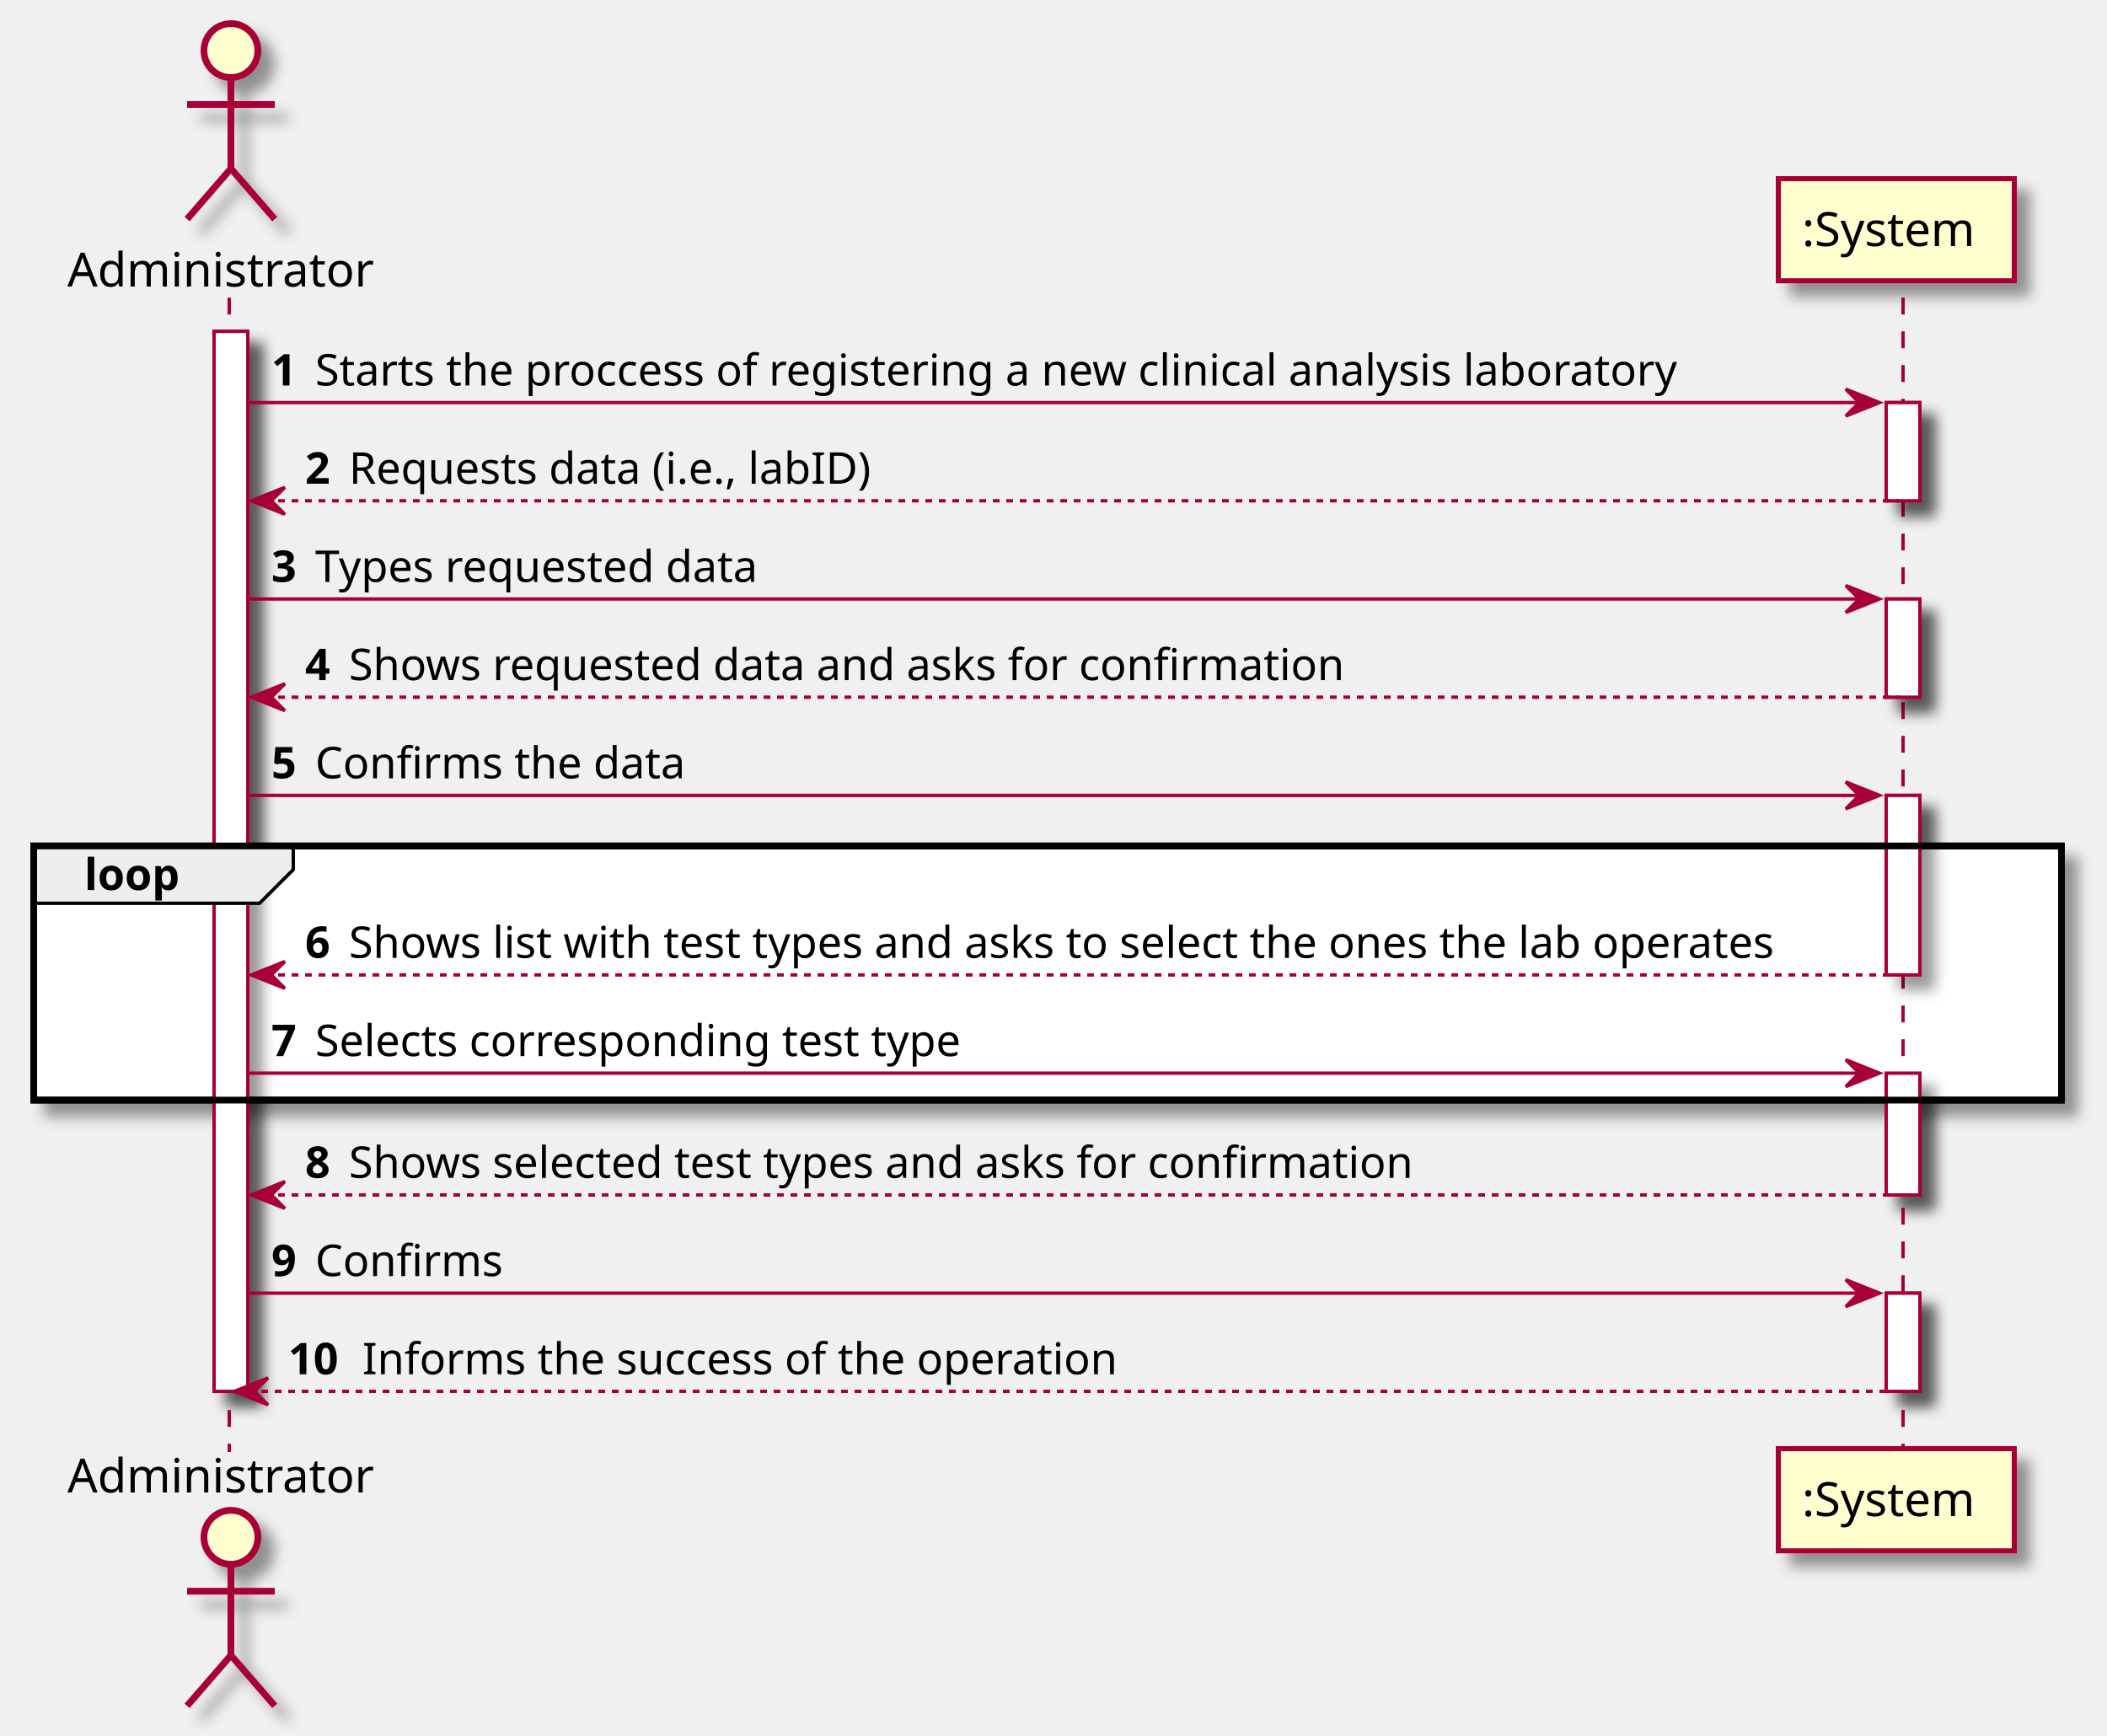
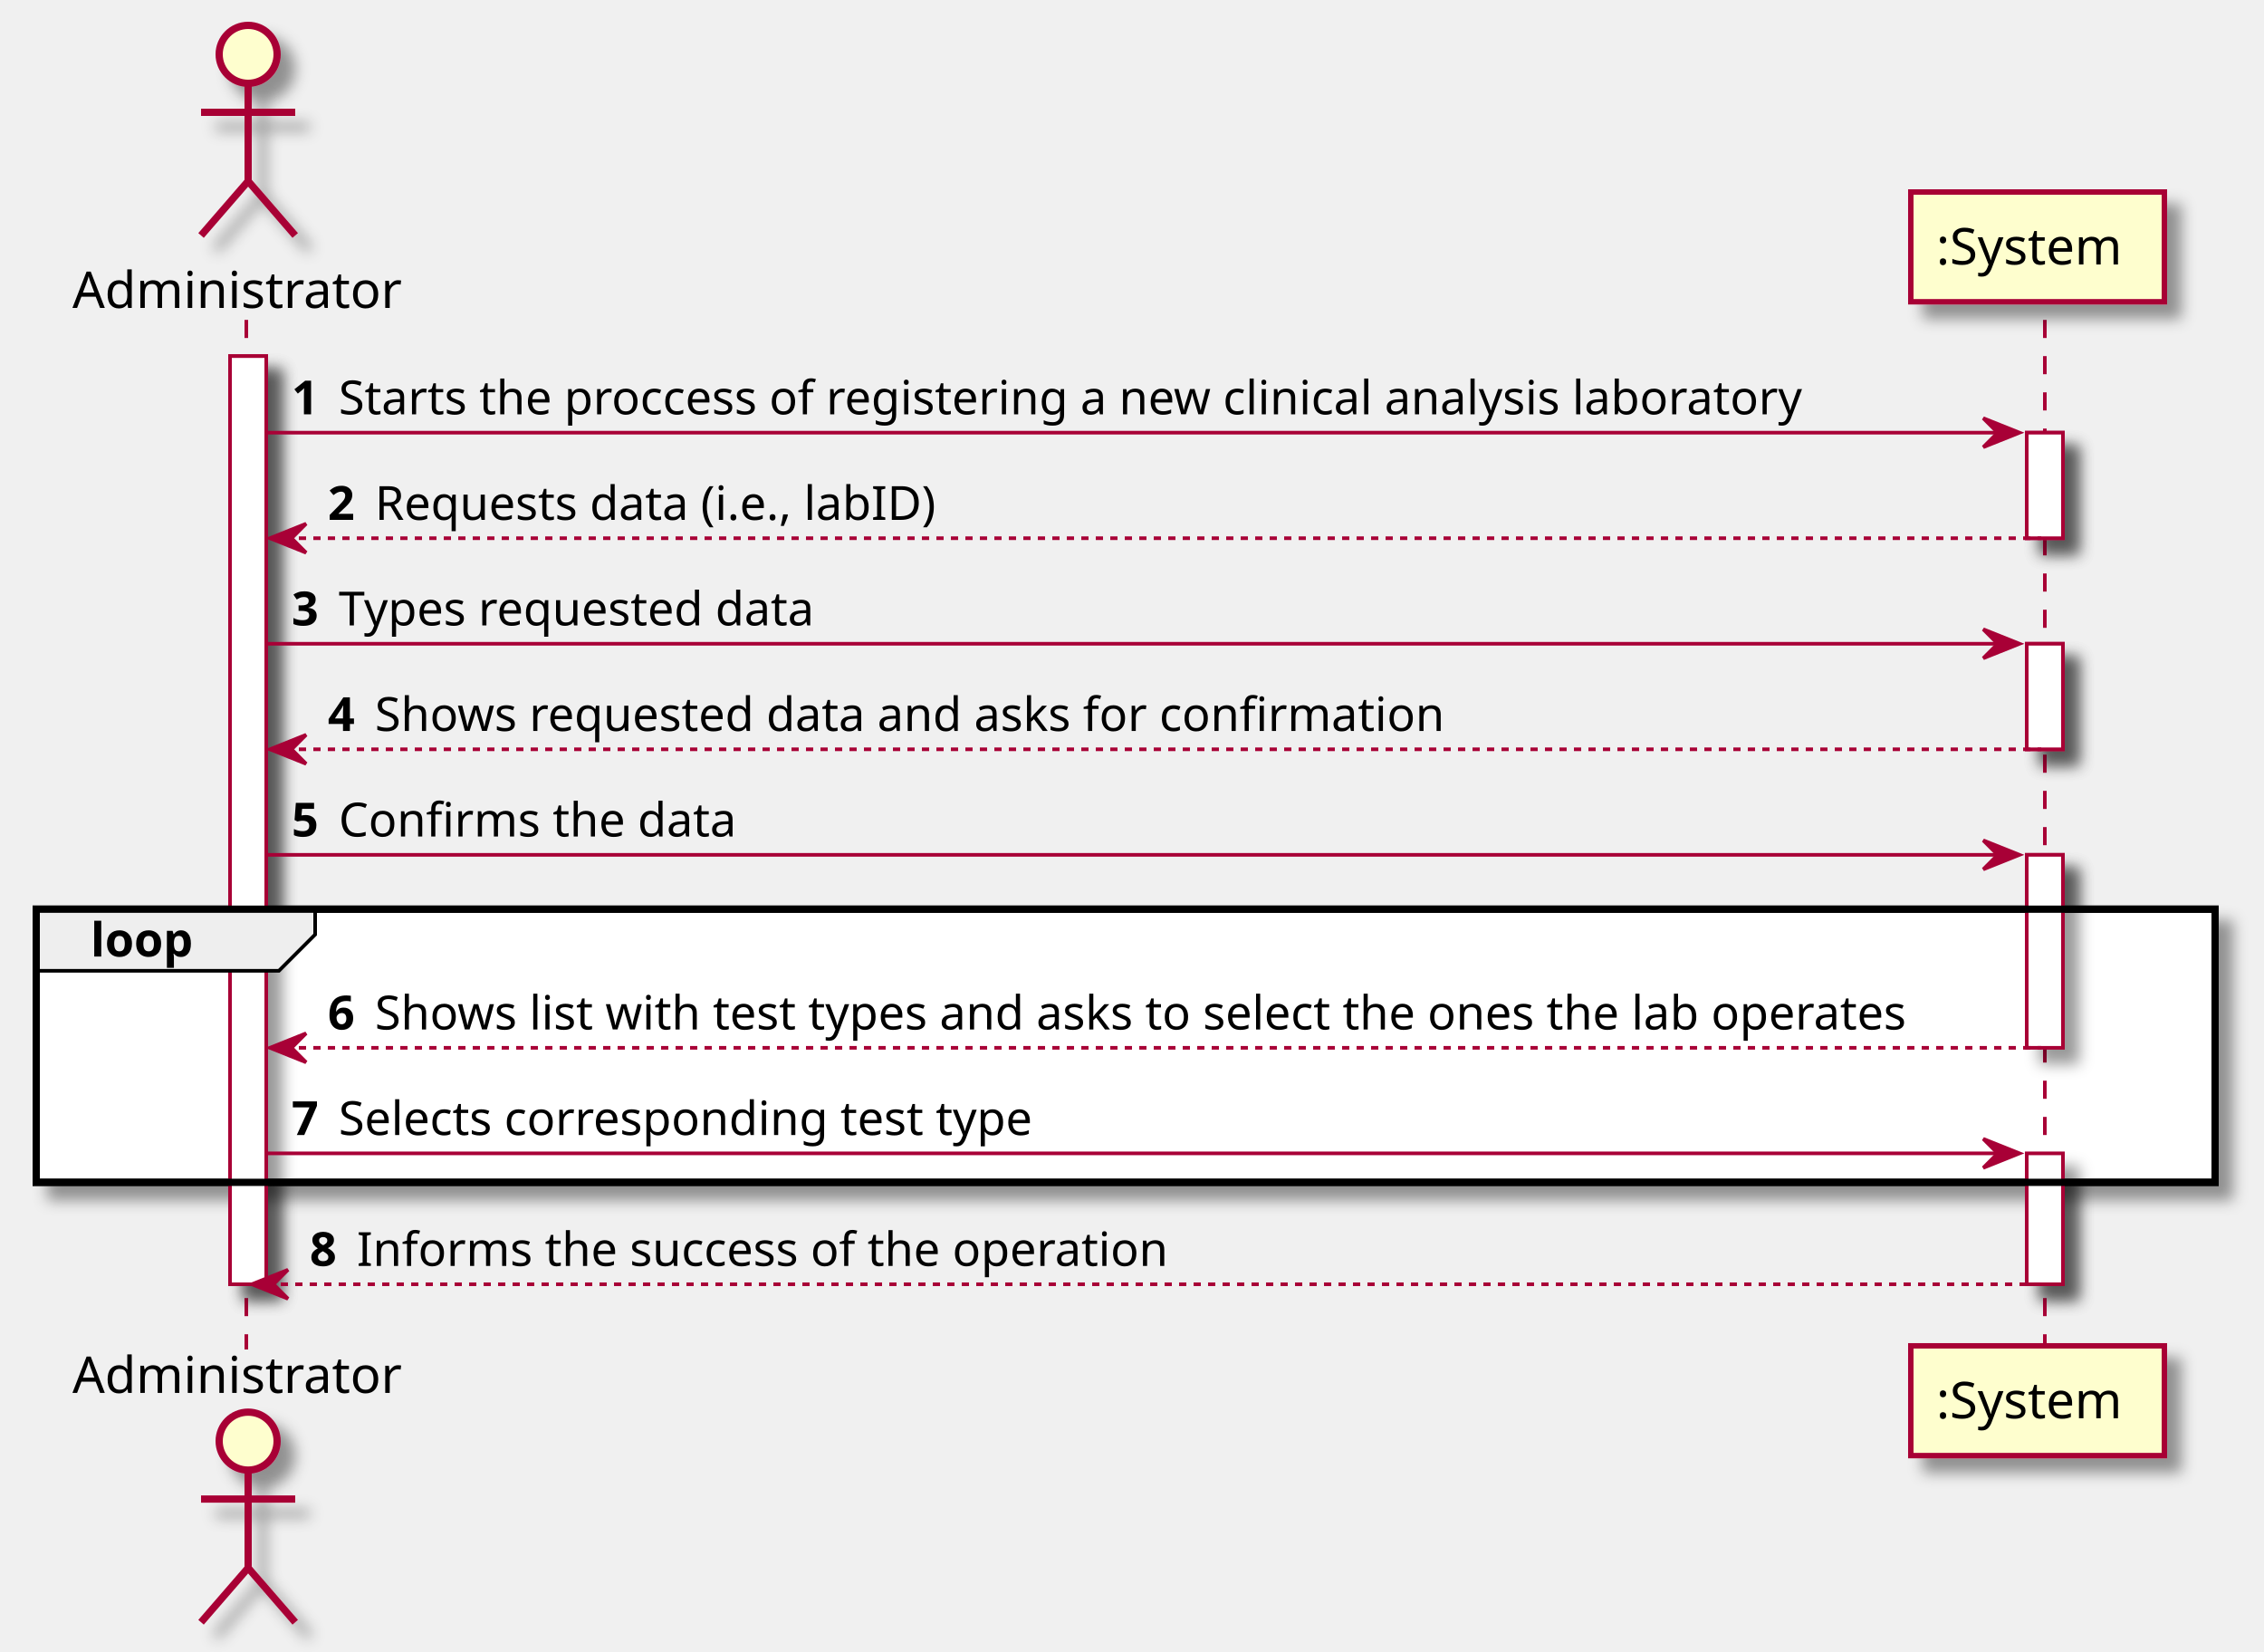
- <svg xmlns="http://www.w3.org/2000/svg" contentScriptType="application/ecmascript" contentStyleType="text/css" height="515px" preserveAspectRatio="none" style="width:625px;height:515px;" version="1.1" viewBox="0 0 625 515" width="625px" zoomAndPan="magnify">
+ <svg xmlns="http://www.w3.org/2000/svg" contentScriptType="application/ecmascript" contentStyleType="text/css" height="456px" preserveAspectRatio="none" style="width:625px;height:456px;" version="1.1" viewBox="0 0 625 456" width="625px" zoomAndPan="magnify">
  <defs>
-     <filter height="300%" id="fir8ei9jk8gro" width="300%" x="-1" y="-1">
+     <filter height="300%" id="foixf8bxd2uvj" width="300%" x="-1" y="-1">
      <feGaussianBlur result="blurOut" stdDeviation="2.0" />
      <feColorMatrix in="blurOut" result="blurOut2" type="matrix" values="0 0 0 0 0 0 0 0 0 0 0 0 0 0 0 0 0 0 .4 0" />
      <feOffset dx="4.0" dy="4.0" in="blurOut2" result="blurOut3" />
      <feBlend in="SourceGraphic" in2="blurOut3" mode="normal" />
    </filter>
  </defs>
  <g>
-     <rect fill="#FFFFFF" filter="url(#fir8ei9jk8gro)" height="314.461" style="stroke:#A80036;stroke-width:1.0;" width="10" x="63.5" y="98.297" />
-     <rect fill="#FFFFFF" filter="url(#fir8ei9jk8gro)" height="29.133" style="stroke:#A80036;stroke-width:1.0;" width="10" x="559.5" y="119.43" />
-     <rect fill="#FFFFFF" filter="url(#fir8ei9jk8gro)" height="29.133" style="stroke:#A80036;stroke-width:1.0;" width="10" x="559.5" y="177.695" />
-     <rect fill="#FFFFFF" filter="url(#fir8ei9jk8gro)" height="53.266" style="stroke:#A80036;stroke-width:1.0;" width="10" x="559.5" y="235.961" />
-     <rect fill="#FFFFFF" filter="url(#fir8ei9jk8gro)" height="36.133" style="stroke:#A80036;stroke-width:1.0;" width="10" x="559.5" y="318.359" />
-     <rect fill="#FFFFFF" filter="url(#fir8ei9jk8gro)" height="29.133" style="stroke:#A80036;stroke-width:1.0;" width="10" x="559.5" y="383.625" />
-     <rect fill="#FFFFFF" filter="url(#fir8ei9jk8gro)" height="75.398" style="stroke:#000000;stroke-width:2.0;" width="601.5" x="10" y="250.961" />
-     <line style="stroke:#A80036;stroke-width:1.0;stroke-dasharray:5.0,5.0;" x1="68" x2="68" y1="88.297" y2="430.758" />
-     <line style="stroke:#A80036;stroke-width:1.0;stroke-dasharray:5.0,5.0;" x1="564.5" x2="564.5" y1="88.297" y2="430.758" />
+     <rect fill="#FFFFFF" filter="url(#foixf8bxd2uvj)" height="256.195" style="stroke:#A80036;stroke-width:1.0;" width="10" x="63.5" y="98.297" />
+     <rect fill="#FFFFFF" filter="url(#foixf8bxd2uvj)" height="29.133" style="stroke:#A80036;stroke-width:1.0;" width="10" x="559.5" y="119.43" />
+     <rect fill="#FFFFFF" filter="url(#foixf8bxd2uvj)" height="29.133" style="stroke:#A80036;stroke-width:1.0;" width="10" x="559.5" y="177.695" />
+     <rect fill="#FFFFFF" filter="url(#foixf8bxd2uvj)" height="53.266" style="stroke:#A80036;stroke-width:1.0;" width="10" x="559.5" y="235.961" />
+     <rect fill="#FFFFFF" filter="url(#foixf8bxd2uvj)" height="36.133" style="stroke:#A80036;stroke-width:1.0;" width="10" x="559.5" y="318.359" />
+     <rect fill="#FFFFFF" filter="url(#foixf8bxd2uvj)" height="75.398" style="stroke:#000000;stroke-width:2.0;" width="601.5" x="10" y="250.961" />
+     <line style="stroke:#A80036;stroke-width:1.0;stroke-dasharray:5.0,5.0;" x1="68" x2="68" y1="88.297" y2="372.492" />
+     <line style="stroke:#A80036;stroke-width:1.0;stroke-dasharray:5.0,5.0;" x1="564.5" x2="564.5" y1="88.297" y2="372.492" />
    <text fill="#000000" font-family="sans-serif" font-size="14" lengthAdjust="spacingAndGlyphs" textLength="91" x="20" y="84.995">Administrator</text>
-     <ellipse cx="68.5" cy="15" fill="#FEFECE" filter="url(#fir8ei9jk8gro)" rx="8" ry="8" style="stroke:#A80036;stroke-width:2.0;" />
-     <path d="M68.5,23 L68.5,50 M55.5,31 L81.5,31 M68.5,50 L55.5,65 M68.5,50 L81.5,65 " fill="none" filter="url(#fir8ei9jk8gro)" style="stroke:#A80036;stroke-width:2.0;" />
-     <text fill="#000000" font-family="sans-serif" font-size="14" lengthAdjust="spacingAndGlyphs" textLength="91" x="20" y="442.753">Administrator</text>
-     <ellipse cx="68.5" cy="456.055" fill="#FEFECE" filter="url(#fir8ei9jk8gro)" rx="8" ry="8" style="stroke:#A80036;stroke-width:2.0;" />
-     <path d="M68.5,464.055 L68.5,491.055 M55.5,472.055 L81.5,472.055 M68.5,491.055 L55.5,506.055 M68.5,491.055 L81.5,506.055 " fill="none" filter="url(#fir8ei9jk8gro)" style="stroke:#A80036;stroke-width:2.0;" />
-     <rect fill="#FEFECE" filter="url(#fir8ei9jk8gro)" height="30.297" style="stroke:#A80036;stroke-width:1.5;" width="70" x="527.5" y="53" />
+     <ellipse cx="68.5" cy="15" fill="#FEFECE" filter="url(#foixf8bxd2uvj)" rx="8" ry="8" style="stroke:#A80036;stroke-width:2.0;" />
+     <path d="M68.5,23 L68.5,50 M55.5,31 L81.5,31 M68.5,50 L55.5,65 M68.5,50 L81.5,65 " fill="none" filter="url(#foixf8bxd2uvj)" style="stroke:#A80036;stroke-width:2.0;" />
+     <text fill="#000000" font-family="sans-serif" font-size="14" lengthAdjust="spacingAndGlyphs" textLength="91" x="20" y="384.487">Administrator</text>
+     <ellipse cx="68.5" cy="397.789" fill="#FEFECE" filter="url(#foixf8bxd2uvj)" rx="8" ry="8" style="stroke:#A80036;stroke-width:2.0;" />
+     <path d="M68.5,405.789 L68.5,432.789 M55.5,413.789 L81.5,413.789 M68.5,432.789 L55.5,447.789 M68.5,432.789 L81.5,447.789 " fill="none" filter="url(#foixf8bxd2uvj)" style="stroke:#A80036;stroke-width:2.0;" />
+     <rect fill="#FEFECE" filter="url(#foixf8bxd2uvj)" height="30.297" style="stroke:#A80036;stroke-width:1.5;" width="70" x="527.5" y="53" />
    <text fill="#000000" font-family="sans-serif" font-size="14" lengthAdjust="spacingAndGlyphs" textLength="56" x="534.5" y="72.995">:System</text>
-     <rect fill="#FEFECE" filter="url(#fir8ei9jk8gro)" height="30.297" style="stroke:#A80036;stroke-width:1.5;" width="70" x="527.5" y="429.758" />
-     <text fill="#000000" font-family="sans-serif" font-size="14" lengthAdjust="spacingAndGlyphs" textLength="56" x="534.5" y="449.753">:System</text>
-     <rect fill="#FFFFFF" filter="url(#fir8ei9jk8gro)" height="314.461" style="stroke:#A80036;stroke-width:1.0;" width="10" x="63.5" y="98.297" />
-     <rect fill="#FFFFFF" filter="url(#fir8ei9jk8gro)" height="29.133" style="stroke:#A80036;stroke-width:1.0;" width="10" x="559.5" y="119.43" />
-     <rect fill="#FFFFFF" filter="url(#fir8ei9jk8gro)" height="29.133" style="stroke:#A80036;stroke-width:1.0;" width="10" x="559.5" y="177.695" />
-     <rect fill="#FFFFFF" filter="url(#fir8ei9jk8gro)" height="53.266" style="stroke:#A80036;stroke-width:1.0;" width="10" x="559.5" y="235.961" />
-     <rect fill="#FFFFFF" filter="url(#fir8ei9jk8gro)" height="36.133" style="stroke:#A80036;stroke-width:1.0;" width="10" x="559.5" y="318.359" />
-     <rect fill="#FFFFFF" filter="url(#fir8ei9jk8gro)" height="29.133" style="stroke:#A80036;stroke-width:1.0;" width="10" x="559.5" y="383.625" />
+     <rect fill="#FEFECE" filter="url(#foixf8bxd2uvj)" height="30.297" style="stroke:#A80036;stroke-width:1.5;" width="70" x="527.5" y="371.492" />
+     <text fill="#000000" font-family="sans-serif" font-size="14" lengthAdjust="spacingAndGlyphs" textLength="56" x="534.5" y="391.487">:System</text>
+     <rect fill="#FFFFFF" filter="url(#foixf8bxd2uvj)" height="256.195" style="stroke:#A80036;stroke-width:1.0;" width="10" x="63.5" y="98.297" />
+     <rect fill="#FFFFFF" filter="url(#foixf8bxd2uvj)" height="29.133" style="stroke:#A80036;stroke-width:1.0;" width="10" x="559.5" y="119.43" />
+     <rect fill="#FFFFFF" filter="url(#foixf8bxd2uvj)" height="29.133" style="stroke:#A80036;stroke-width:1.0;" width="10" x="559.5" y="177.695" />
+     <rect fill="#FFFFFF" filter="url(#foixf8bxd2uvj)" height="53.266" style="stroke:#A80036;stroke-width:1.0;" width="10" x="559.5" y="235.961" />
+     <rect fill="#FFFFFF" filter="url(#foixf8bxd2uvj)" height="36.133" style="stroke:#A80036;stroke-width:1.0;" width="10" x="559.5" y="318.359" />
    <polygon fill="#A80036" points="547.5,115.43,557.5,119.43,547.5,123.43,551.5,119.43" style="stroke:#A80036;stroke-width:1.0;" />
    <line style="stroke:#A80036;stroke-width:1.0;" x1="73.5" x2="553.5" y1="119.43" y2="119.43" />
    <text fill="#000000" font-family="sans-serif" font-size="13" font-weight="bold" lengthAdjust="spacingAndGlyphs" textLength="9" x="80.5" y="114.364">1</text>
    <text fill="#000000" font-family="sans-serif" font-size="13" lengthAdjust="spacingAndGlyphs" textLength="424" x="93.5" y="114.364">Starts the proccess of registering a new clinical analysis laboratory</text>
    <polygon fill="#A80036" points="84.5,144.562,74.5,148.562,84.5,152.562,80.5,148.562" style="stroke:#A80036;stroke-width:1.0;" />
    <line style="stroke:#A80036;stroke-width:1.0;stroke-dasharray:2.0,2.0;" x1="78.5" x2="563.5" y1="148.562" y2="148.562" />
    <text fill="#000000" font-family="sans-serif" font-size="13" font-weight="bold" lengthAdjust="spacingAndGlyphs" textLength="9" x="90.5" y="143.497">2</text>
    <text fill="#000000" font-family="sans-serif" font-size="13" lengthAdjust="spacingAndGlyphs" textLength="165" x="103.5" y="143.497">Requests data (i.e., labID)</text>
    <polygon fill="#A80036" points="547.5,173.695,557.5,177.695,547.5,181.695,551.5,177.695" style="stroke:#A80036;stroke-width:1.0;" />
    <line style="stroke:#A80036;stroke-width:1.0;" x1="73.5" x2="553.5" y1="177.695" y2="177.695" />
    <text fill="#000000" font-family="sans-serif" font-size="13" font-weight="bold" lengthAdjust="spacingAndGlyphs" textLength="9" x="80.5" y="172.629">3</text>
    <text fill="#000000" font-family="sans-serif" font-size="13" lengthAdjust="spacingAndGlyphs" textLength="139" x="93.5" y="172.629">Types requested data</text>
    <polygon fill="#A80036" points="84.5,202.828,74.5,206.828,84.5,210.828,80.5,206.828" style="stroke:#A80036;stroke-width:1.0;" />
    <line style="stroke:#A80036;stroke-width:1.0;stroke-dasharray:2.0,2.0;" x1="78.5" x2="563.5" y1="206.828" y2="206.828" />
    <text fill="#000000" font-family="sans-serif" font-size="13" font-weight="bold" lengthAdjust="spacingAndGlyphs" textLength="9" x="90.5" y="201.762">4</text>
    <text fill="#000000" font-family="sans-serif" font-size="13" lengthAdjust="spacingAndGlyphs" textLength="309" x="103.5" y="201.762">Shows requested data and asks for confirmation</text>
    <polygon fill="#A80036" points="547.5,231.961,557.5,235.961,547.5,239.961,551.5,235.961" style="stroke:#A80036;stroke-width:1.0;" />
    <line style="stroke:#A80036;stroke-width:1.0;" x1="73.5" x2="553.5" y1="235.961" y2="235.961" />
    <text fill="#000000" font-family="sans-serif" font-size="13" font-weight="bold" lengthAdjust="spacingAndGlyphs" textLength="9" x="80.5" y="230.895">5</text>
    <text fill="#000000" font-family="sans-serif" font-size="13" lengthAdjust="spacingAndGlyphs" textLength="115" x="93.5" y="230.895">Confirms the data</text>
    <path d="M10,250.961 L87,250.961 L87,257.961 L77,267.961 L10,267.961 L10,250.961 " fill="#EEEEEE" style="stroke:#000000;stroke-width:1.0;" />
    <rect fill="none" height="75.398" style="stroke:#000000;stroke-width:2.0;" width="601.5" x="10" y="250.961" />
    <text fill="#000000" font-family="sans-serif" font-size="13" font-weight="bold" lengthAdjust="spacingAndGlyphs" textLength="32" x="25" y="264.028">loop</text>
    <polygon fill="#A80036" points="84.5,285.227,74.5,289.227,84.5,293.227,80.5,289.227" style="stroke:#A80036;stroke-width:1.0;" />
    <line style="stroke:#A80036;stroke-width:1.0;stroke-dasharray:2.0,2.0;" x1="78.5" x2="563.5" y1="289.227" y2="289.227" />
    <text fill="#000000" font-family="sans-serif" font-size="13" font-weight="bold" lengthAdjust="spacingAndGlyphs" textLength="9" x="90.5" y="284.161">6</text>
    <text fill="#000000" font-family="sans-serif" font-size="13" lengthAdjust="spacingAndGlyphs" textLength="449" x="103.5" y="284.161">Shows list with test types and asks to select the ones the lab operates</text>
    <polygon fill="#A80036" points="547.5,314.359,557.5,318.359,547.5,322.359,551.5,318.359" style="stroke:#A80036;stroke-width:1.0;" />
    <line style="stroke:#A80036;stroke-width:1.0;" x1="73.5" x2="553.5" y1="318.359" y2="318.359" />
    <text fill="#000000" font-family="sans-serif" font-size="13" font-weight="bold" lengthAdjust="spacingAndGlyphs" textLength="9" x="80.5" y="313.293">7</text>
    <text fill="#000000" font-family="sans-serif" font-size="13" lengthAdjust="spacingAndGlyphs" textLength="203" x="93.5" y="313.293">Selects corresponding test type</text>
-     <polygon fill="#A80036" points="84.5,350.492,74.5,354.492,84.5,358.492,80.5,354.492" style="stroke:#A80036;stroke-width:1.0;" />
-     <line style="stroke:#A80036;stroke-width:1.0;stroke-dasharray:2.0,2.0;" x1="78.5" x2="563.5" y1="354.492" y2="354.492" />
-     <text fill="#000000" font-family="sans-serif" font-size="13" font-weight="bold" lengthAdjust="spacingAndGlyphs" textLength="9" x="90.5" y="349.426">8</text>
-     <text fill="#000000" font-family="sans-serif" font-size="13" lengthAdjust="spacingAndGlyphs" textLength="333" x="103.5" y="349.426">Shows selected test types and asks for confirmation</text>
-     <polygon fill="#A80036" points="547.5,379.625,557.5,383.625,547.5,387.625,551.5,383.625" style="stroke:#A80036;stroke-width:1.0;" />
-     <line style="stroke:#A80036;stroke-width:1.0;" x1="73.5" x2="553.5" y1="383.625" y2="383.625" />
-     <text fill="#000000" font-family="sans-serif" font-size="13" font-weight="bold" lengthAdjust="spacingAndGlyphs" textLength="9" x="80.5" y="378.559">9</text>
-     <text fill="#000000" font-family="sans-serif" font-size="13" lengthAdjust="spacingAndGlyphs" textLength="57" x="93.5" y="378.559">Confirms</text>
-     <polygon fill="#A80036" points="79.5,408.758,69.5,412.758,79.5,416.758,75.5,412.758" style="stroke:#A80036;stroke-width:1.0;" />
-     <line style="stroke:#A80036;stroke-width:1.0;stroke-dasharray:2.0,2.0;" x1="73.5" x2="563.5" y1="412.758" y2="412.758" />
-     <text fill="#000000" font-family="sans-serif" font-size="13" font-weight="bold" lengthAdjust="spacingAndGlyphs" textLength="18" x="85.5" y="407.692">10</text>
-     <text fill="#000000" font-family="sans-serif" font-size="13" lengthAdjust="spacingAndGlyphs" textLength="234" x="107.5" y="407.692">Informs the success of the operation</text>
+     <polygon fill="#A80036" points="79.5,350.492,69.5,354.492,79.5,358.492,75.5,354.492" style="stroke:#A80036;stroke-width:1.0;" />
+     <line style="stroke:#A80036;stroke-width:1.0;stroke-dasharray:2.0,2.0;" x1="73.5" x2="563.5" y1="354.492" y2="354.492" />
+     <text fill="#000000" font-family="sans-serif" font-size="13" font-weight="bold" lengthAdjust="spacingAndGlyphs" textLength="9" x="85.5" y="349.426">8</text>
+     <text fill="#000000" font-family="sans-serif" font-size="13" lengthAdjust="spacingAndGlyphs" textLength="234" x="98.5" y="349.426">Informs the success of the operation</text>
  </g>
</svg>
